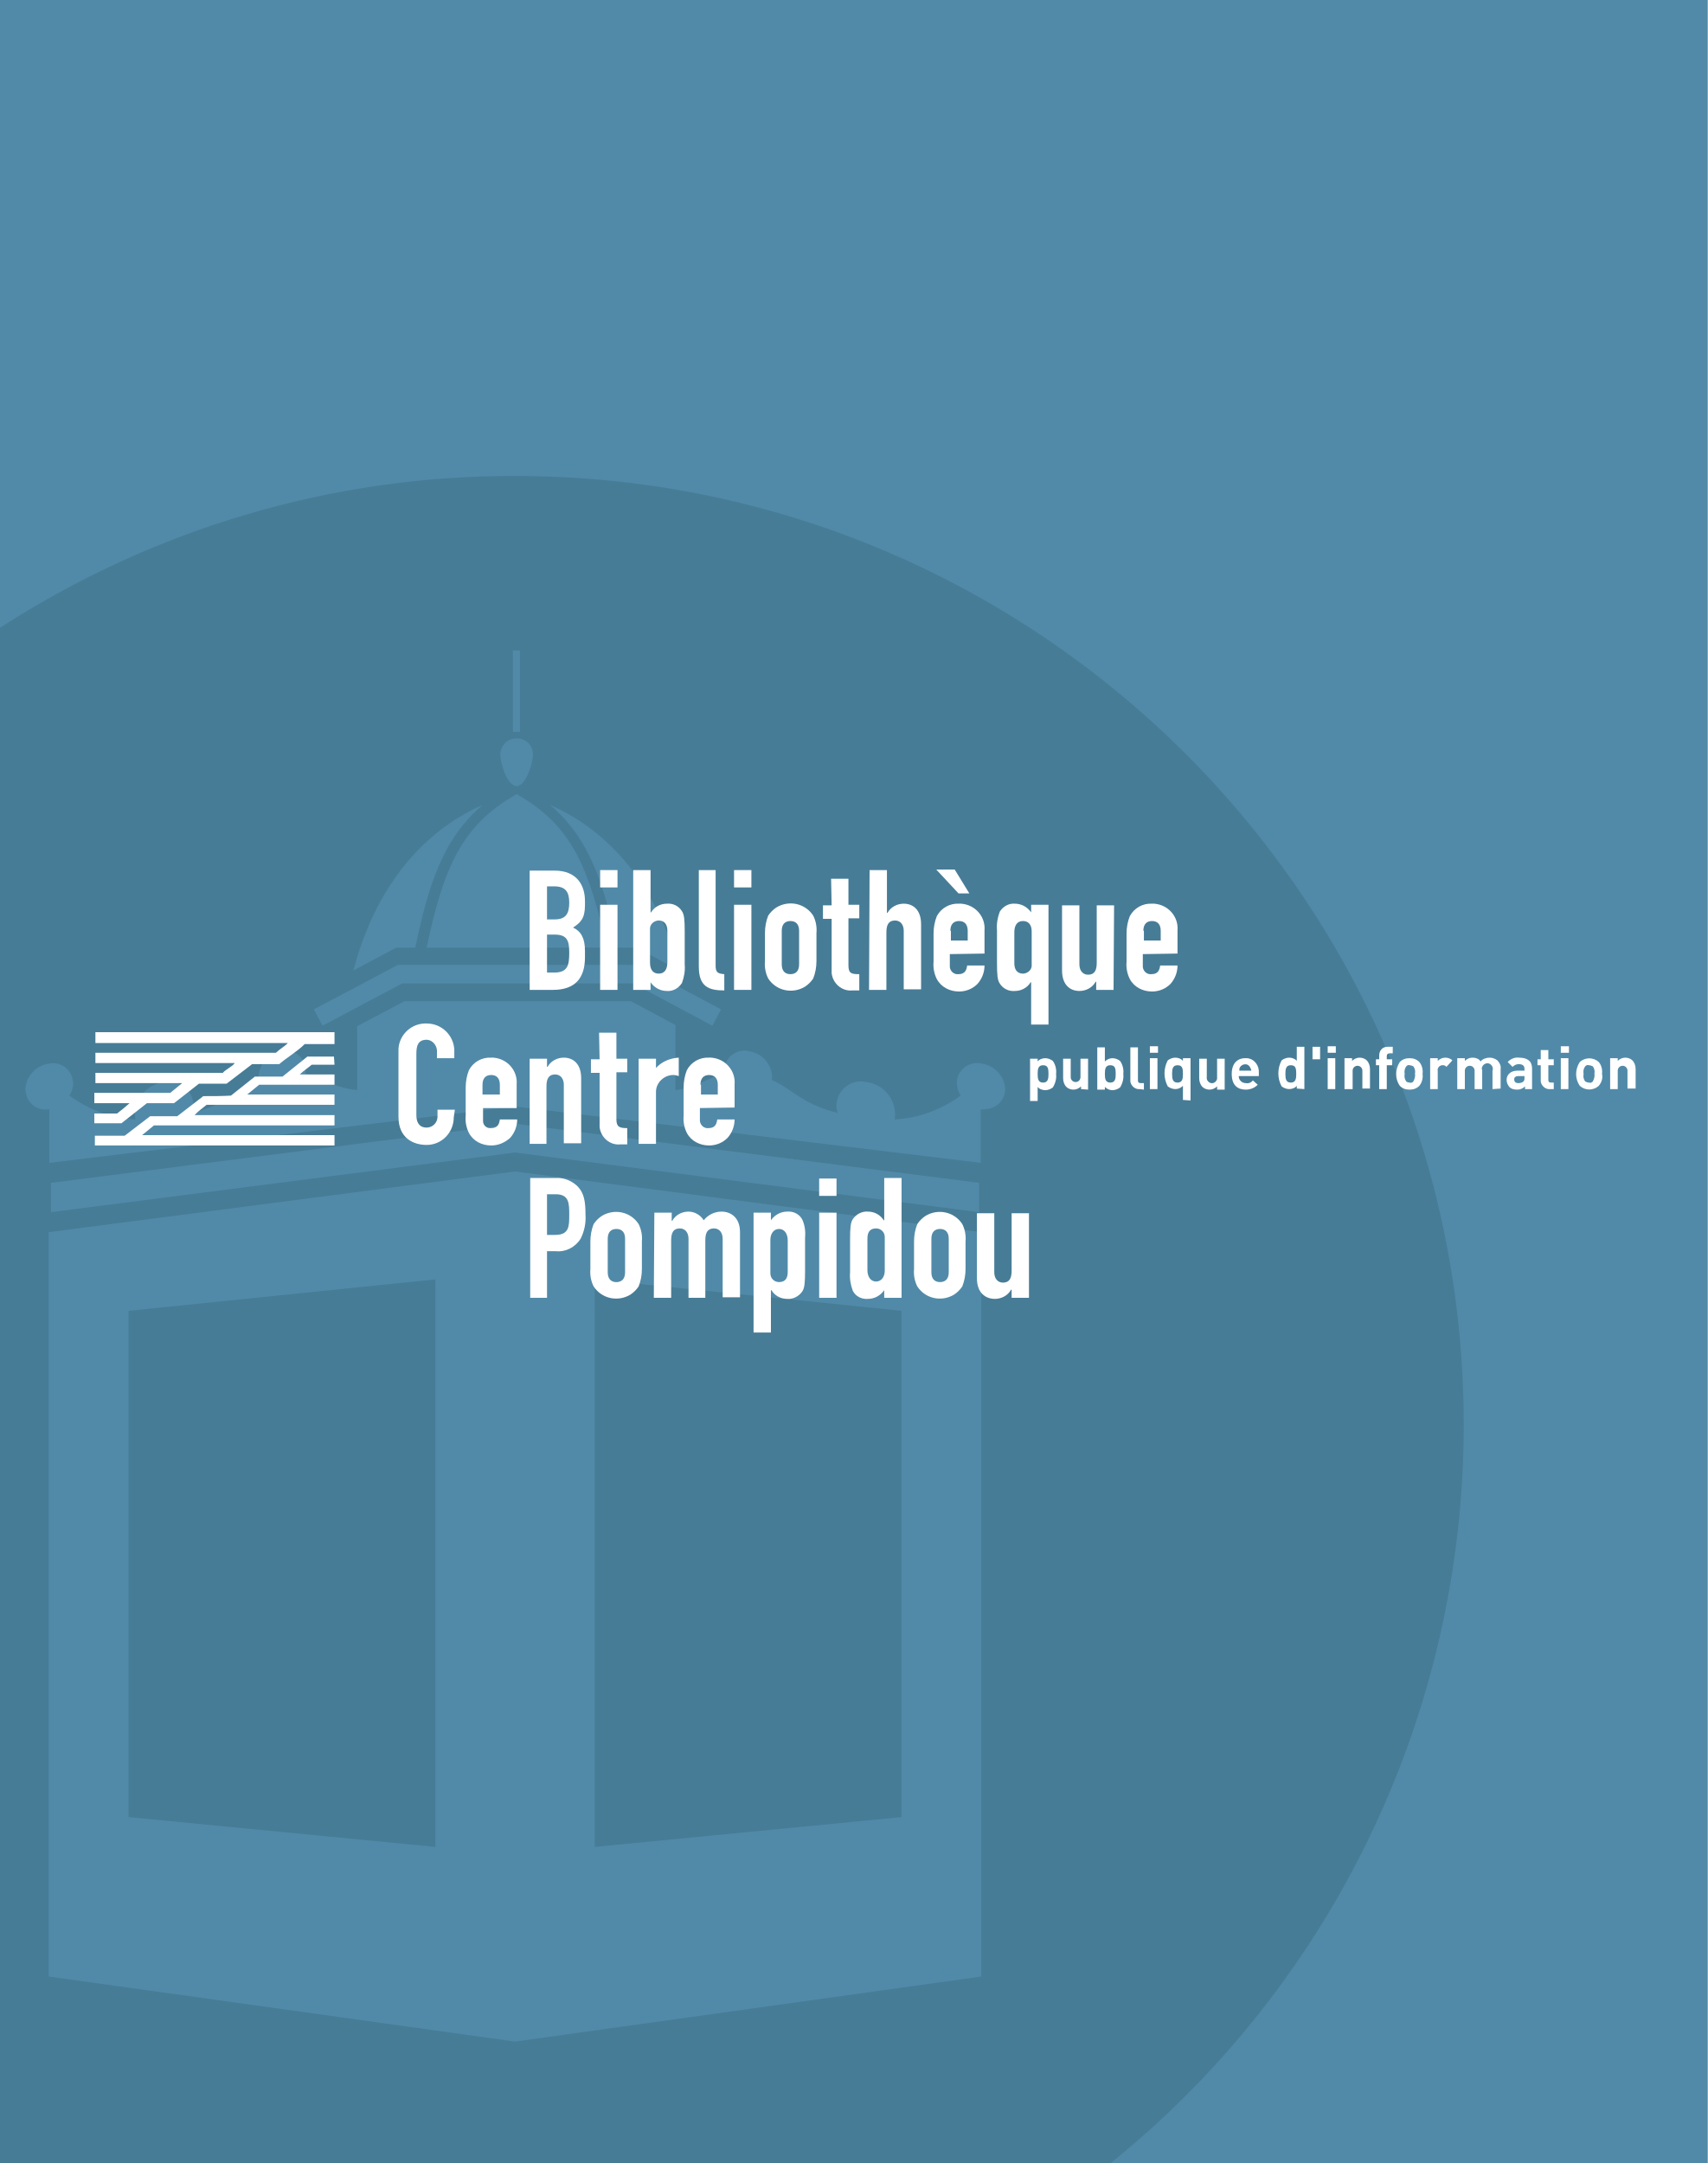
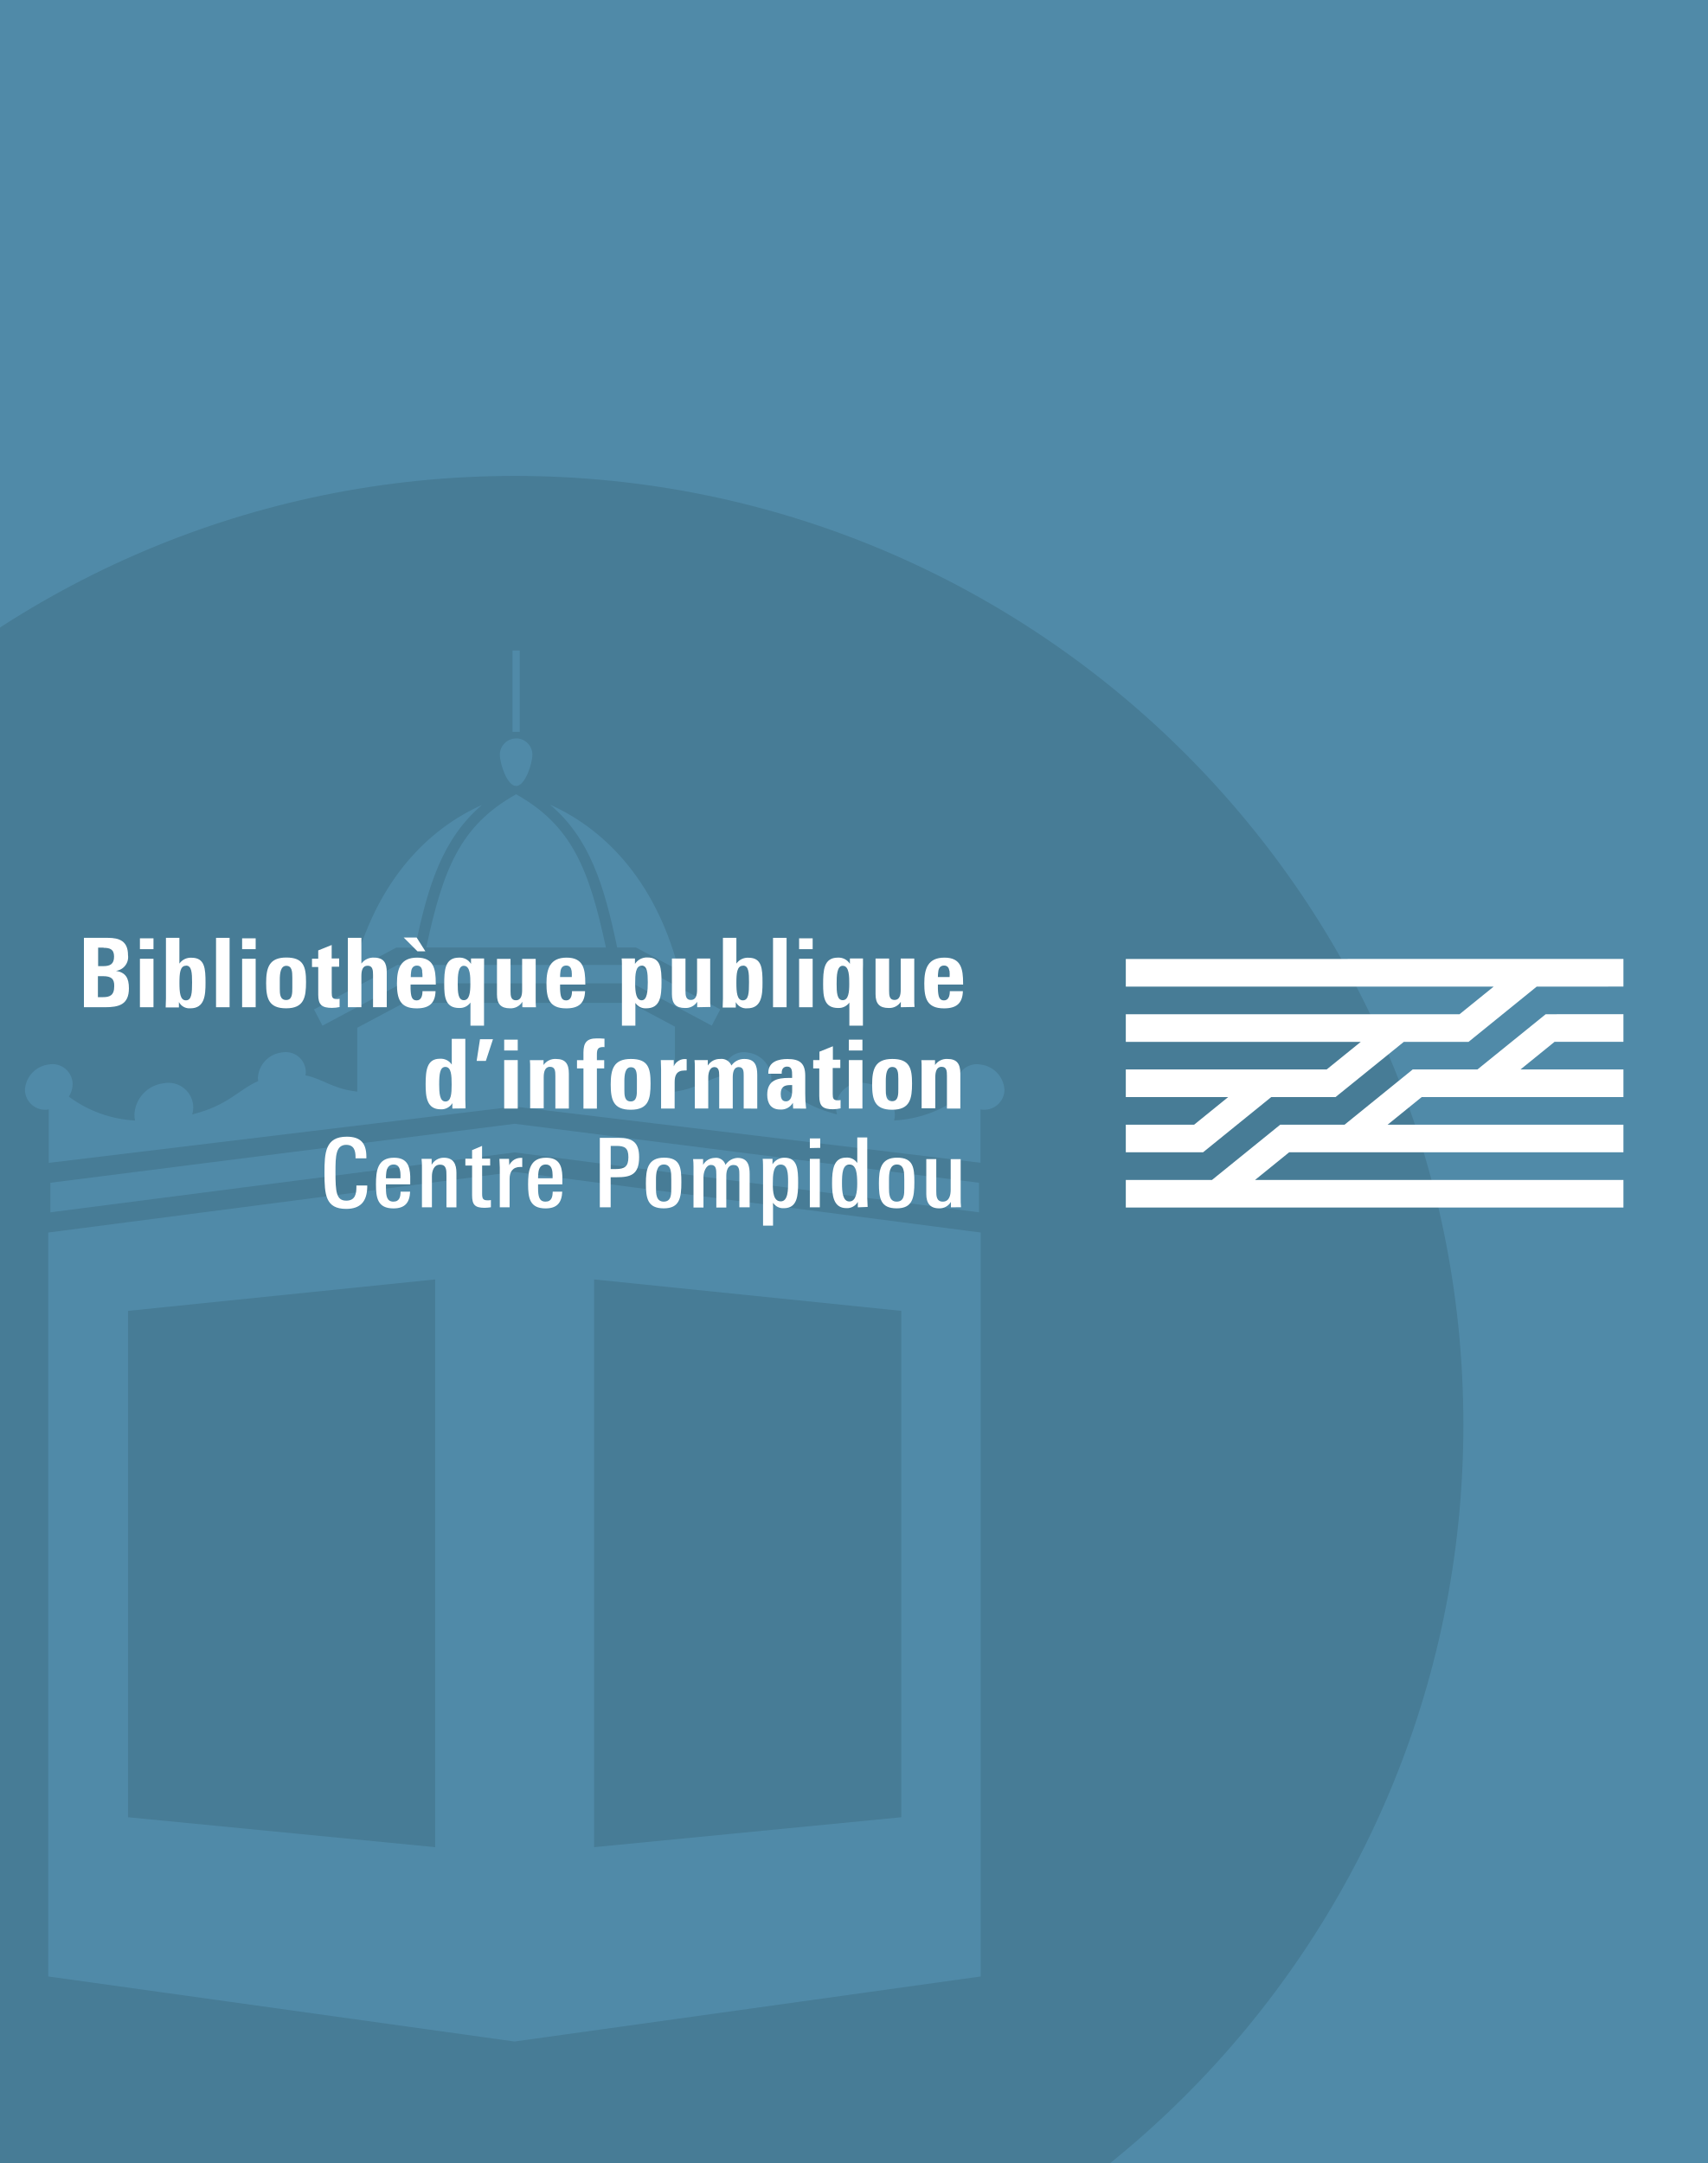
- <svg xmlns="http://www.w3.org/2000/svg" version="1.1" id="Calque_1" x="0px" y="0px" viewBox="0 0 315 399" style="enable-background:new 0 0 315 399;" xml:space="preserve">
-   <style type="text/css">
- 	.st0{fill:#518AA8;}
- 	.st1{fill:#477C96;}
- 	.st2{fill:#FFFFFF;}
- </style>
-   <rect y="0" class="st0" width="315" height="399" />
-   <polygon class="st1" points="23.7,335.2 80.3,340.7 80.3,236 23.7,241.8 " />
-   <polygon class="st1" points="166.3,241.8 109.7,236 109.7,340.7 166.3,335.2 " />
-   <path class="st1" d="M270,262.8c0-96.6-78.4-175-175-175c-33.7-0.1-66.7,9.7-95,28V399h204.9C246.1,365.8,270,315.7,270,262.8z   M125.3,179l-7.9-4.2h-3.5c-2.4-11.5-5.1-20.1-12.4-26.3C108.8,151.7,120.3,159.7,125.3,179z M111.9,174.8H78.7  c3.1-14.5,6.3-22.5,16.6-28.3C105.6,152.3,108.7,160.3,111.9,174.8L111.9,174.8z M94.6,120h1.3v15h-1.3V120z M95.3,136.2  c1.7,0,3,1.3,3,3c0,1.6-1.3,5.8-3,5.8s-3-4.1-3-5.8C92.3,137.6,93.6,136.2,95.3,136.2L95.3,136.2z M89,148.5  c-7.3,6.2-10,14.8-12.4,26.3h-3.5l-7.9,4.2C70.3,159.7,81.7,151.7,89,148.5z M73.4,178h44.2l15.4,8.2l-1.6,3l-14.6-7.8H74.2  l-14.7,7.8l-1.6-3L73.4,178z M181,364.6l-86,12l-86-12V227.3l86-11.2l86,11.2V364.6z M9.4,223.6v-5.4L95,207.3l85.6,10.9v5.4  l-85.6-11L9.4,223.6z M180.9,204.6v9.9L95,204.1L9.1,214.5v-9.9c-2,0.4-4-0.9-4.3-3c0-0.2-0.1-0.4-0.1-0.7c0.1-2.4,2-4.4,4.4-4.7  c2-0.4,4,1,4.3,3c0,0.2,0.1,0.4,0.1,0.6c0,0.8-0.3,1.6-0.7,2.3c3.5,2.6,7.8,4.2,12.2,4.4c-0.1-0.4-0.1-0.7-0.1-1.1  c0.1-3,2.4-5.4,5.4-5.8c2.5-0.5,4.9,1.1,5.3,3.6c0.1,0.3,0.1,0.6,0.1,0.8c0,0.4-0.1,0.9-0.2,1.3c6.7-1.7,8.4-4.5,12.2-6.1  c0-0.2,0-0.4,0-0.6c0.1-2.4,2-4.4,4.3-4.7c2-0.4,4,0.9,4.3,2.9c0,0.2,0.1,0.4,0.1,0.7c0,0.2,0,0.4-0.1,0.6c3.2,0.6,4.9,2.5,9.6,3  v-11.8l8.7-4.6h41.8l8.2,4.4v12c4.3-0.6,6-2.4,9.1-3c0-0.2-0.1-0.4-0.1-0.6c0-2.1,1.7-3.7,3.8-3.7c0.2,0,0.4,0,0.6,0.1  c2.4,0.3,4.3,2.2,4.4,4.7c0,0.2,0,0.4-0.1,0.6c3.8,1.6,5.4,4.4,12.2,6.1c-0.1-0.4-0.2-0.9-0.2-1.3c0-2.5,2.1-4.6,4.6-4.5  c0.3,0,0.5,0,0.8,0.1c3,0.3,5.3,2.8,5.4,5.8c0,0.4,0,0.7-0.1,1.1c4.4-0.2,8.7-1.8,12.2-4.4c-0.4-0.7-0.7-1.5-0.7-2.3  c0-2.1,1.7-3.7,3.8-3.7c0.2,0,0.4,0,0.7,0.1c2.4,0.3,4.3,2.3,4.4,4.7c0,2.1-1.7,3.7-3.8,3.7C181.3,204.7,181.1,204.7,180.9,204.6  L180.9,204.6z" />
-   <path class="st2" d="M61.7,192.6h-5.5c-1.4,1.4-3.2,2.4-4.7,3.7h-5l-4.7,3.6h-5.1l-4.6,3.6h-5l-4.7,3.7h-5v-1.8h4.2  c0.8-0.6,1.5-1.2,2.3-1.9h-6.5v-1.9h14l2.2-1.8H17.6v-1.9h23.5c0.6-0.7,1.7-1.1,2.2-1.8H17.6v-1.9h33.3c0.7-0.7,1.4-1,2.2-1.8H17.6  v-2h44.1V192.6z" />
-   <path class="st2" d="M61.7,196.4h-4.2c-0.7,0.6-1.5,1.1-2.2,1.8h6.4v1.9H47.8l-2.2,1.8h16.1v1.9H38.1c-0.8,0.7-1.5,1.1-2.2,1.9h25.8  v1.9H28.4l-2.2,1.8h35.5v1.9H17.5v-1.8H23l4.7-3.6h5c1.7-1.3,3.1-2.4,4.8-3.7c1.7,0,3.6,0,5.1-0.1l4.4-3.5h5.1l4.6-3.7h4.9  L61.7,196.4z" />
-   <path class="st2" d="M83.7,206.1c0,2.8-2.2,5.1-5,5.1c-2.4,0-5.2-1.2-5.2-5.2v-12.1c-0.1-2.7,2.1-5,4.8-5.1c0.1,0,0.2,0,0.4,0  c2.8,0,5,2.2,5.1,4.9c0,0.1,0,0.2,0,0.3v1.2h-3.2v-1.1c0.1-1.1-0.7-2.2-1.8-2.3c0,0-0.1,0-0.1,0c-1.6,0-1.9,1.1-1.9,2.6v11.3  c0,1.3,0.5,2.3,1.9,2.3c1.1,0,2-0.9,2-2c0-0.1,0-0.2,0-0.2v-1.1h3.2L83.7,206.1z" />
-   <path class="st2" d="M89,200.1c0-1.2,0.6-1.8,1.6-1.8s1.6,0.6,1.6,1.8v1.8H89V200.1z M95.3,204.3V200c0.2-2.5-1.7-4.7-4.3-4.9  c-0.1,0-0.3,0-0.4,0c-1.7-0.1-3.3,0.8-4.1,2.3c-0.4,1-0.6,2.1-0.6,3.2v5.2c-0.1,1.1,0.1,2.2,0.6,3.2c0.8,1.5,2.4,2.3,4.1,2.3  c1.3,0,2.5-0.5,3.5-1.4c0.8-0.9,1.3-2.1,1.3-3.4h-3.2c-0.1,0.7-0.3,1.6-1.6,1.6c-0.8,0.1-1.5-0.5-1.5-1.3c0-0.1,0-0.2,0-0.3v-2.1  H95.3z" />
-   <path class="st2" d="M97.7,195.3h3.2v1.5h0.1c0.6-1.1,1.8-1.7,3-1.7c1.6,0,3.2,1,3.2,3.8v12H104v-10.8c0-1.1-0.6-1.9-1.6-1.9  c-1.2,0-1.6,0.8-1.6,2.2V211h-3.1V195.3z" />
-   <path class="st2" d="M110.5,190.5h3.2v4.8h2v2.5h-2v8.7c0,1.4,0.6,1.6,2,1.6v3h-1.3c-1.9,0.2-3.6-1.3-3.8-3.2c0-0.2,0-0.3,0-0.5  v-9.5H109v-2.5h1.6L110.5,190.5z" />
-   <path class="st2" d="M117.8,195.3h3.2v1.7c1.1-1.2,2.6-1.8,4.2-1.9v3.4c-0.3-0.1-0.7-0.2-1-0.2c-1.7,0-3.2,1.4-3.2,3.1  c0,0.1,0,0.2,0,0.3v9.3h-3.2L117.8,195.3z" />
-   <path class="st2" d="M129.2,200.1c0-1.2,0.6-1.8,1.6-1.8s1.6,0.6,1.6,1.8v1.8h-3.1V200.1z M135.5,204.3V200c0.2-2.5-1.7-4.7-4.3-4.9  c-0.1,0-0.3,0-0.4,0c-1.7-0.1-3.3,0.8-4.1,2.3c-0.4,1-0.6,2.1-0.6,3.2v5.2c-0.1,1.1,0.1,2.2,0.6,3.2c0.8,1.5,2.4,2.3,4.1,2.3  c1.3,0,2.5-0.5,3.4-1.4c0.8-0.9,1.3-2.1,1.3-3.4h-3.2c-0.1,0.7-0.3,1.6-1.6,1.6c-0.8,0.1-1.5-0.5-1.6-1.3c0-0.1,0-0.2,0-0.3v-2.1  L135.5,204.3z" />
-   <path class="st2" d="M100.9,220.3h1.6c2.5,0,2.5,1.7,2.5,3.8s0,3.7-2.6,3.7h-1.5L100.9,220.3z M97.7,239.4h3.2v-8.6h1.6  c1.8,0.2,3.6-0.7,4.6-2.3c0.7-1.4,1-2.9,0.9-4.4c0-2.6-0.3-4-1.4-5.2c-1.1-1.1-2.6-1.7-4.1-1.6h-4.7V239.4z" />
-   <path class="st2" d="M112.1,228.5c0-1.2,0.6-1.8,1.6-1.8s1.6,0.6,1.6,1.8v6.2c0,1.2-0.6,1.8-1.6,1.8s-1.6-0.6-1.6-1.8V228.5z   M108.9,234.1c-0.1,1.1,0.1,2.2,0.6,3.2c1.5,2.3,4.5,2.9,6.8,1.5c0.6-0.4,1.1-0.9,1.5-1.5c0.4-1,0.6-2.1,0.6-3.2V229  c0.1-1.1-0.1-2.2-0.6-3.2c-1.5-2.3-4.5-2.9-6.8-1.5c-0.6,0.4-1.1,0.9-1.5,1.5c-0.4,1-0.6,2.1-0.6,3.2V234.1z" />
-   <path class="st2" d="M120.7,223.7h3.2v1.5h0.1c0.6-1.1,1.8-1.7,3-1.7c1.1,0,2.2,0.6,2.8,1.6c0.8-1,2-1.6,3.3-1.6  c1.6,0,3.4,1,3.4,3.8v12h-3.2v-10.8c0-1.1-0.6-1.9-1.6-1.9c-1.2,0-1.6,0.8-1.6,2.2v10.6H127v-10.9c0-1.1-0.6-1.9-1.6-1.9  c-1.2,0-1.6,0.8-1.6,2.2v10.6h-3.2L120.7,223.7z" />
-   <path class="st2" d="M145.3,234.6c0,1-0.3,1.9-1.6,1.9c-0.9,0-1.6-0.7-1.6-1.6c0,0,0-0.1,0-0.1v-6.1c0-1.1,0.6-2,1.6-2  s1.6,0.9,1.6,2.1V234.6z M139,245.8h3.2V238h0.1c0.6,1,1.7,1.6,2.9,1.6c1.1,0.1,2.2-0.5,2.8-1.4c0.4-0.6,0.5-1.6,0.5-3.8v-6  c0.1-1.1,0-2.3-0.5-3.4c-0.5-1-1.6-1.6-2.8-1.5c-1.2,0-2.3,0.6-3,1.6v-1.4H139L139,245.8z" />
-   <path class="st2" d="M151.1,223.7h3.2v15.7h-3.2V223.7z M151.1,217.4h3.2v3.2h-3.2V217.4z" />
-   <path class="st2" d="M160,228.5c0-1,0.3-1.9,1.6-1.9c0.9,0,1.6,0.7,1.6,1.6c0,0,0,0.1,0,0.1v6.1c0,1.1-0.6,2-1.6,2s-1.6-0.9-1.6-2.1  V228.5z M163.1,239.4h3.2v-22.1h-3.2v7.8h-0.1c-0.6-1-1.7-1.6-2.9-1.6c-1.1-0.1-2.2,0.5-2.8,1.4c-0.4,0.6-0.5,1.6-0.5,3.8v6  c-0.1,1.2,0.1,2.3,0.5,3.4c0.5,1,1.6,1.6,2.8,1.5c1.2,0,2.3-0.6,3-1.6L163.1,239.4z" />
-   <path class="st2" d="M171.8,228.5c0-1.2,0.6-1.8,1.6-1.8s1.6,0.6,1.6,1.8v6.2c0,1.2-0.6,1.8-1.6,1.8s-1.6-0.6-1.6-1.8V228.5z   M168.6,234.1c-0.1,1.1,0.1,2.2,0.6,3.2c1.5,2.3,4.5,2.9,6.8,1.5c0.6-0.4,1.1-0.9,1.5-1.5c0.4-1,0.6-2.1,0.6-3.2V229  c0.1-1.1-0.1-2.2-0.6-3.2c-1.5-2.3-4.5-2.9-6.8-1.5c-0.6,0.4-1.1,0.9-1.5,1.5c-0.4,1-0.6,2.1-0.6,3.2V234.1z" />
-   <path class="st2" d="M189.8,239.4h-3.2v-1.5h-0.1c-0.6,1.1-1.8,1.7-3,1.7c-1.6,0-3.3-1-3.3-3.8v-12h3.2v10.9c0,1.1,0.6,1.9,1.6,1.9  c1.2,0,1.6-0.8,1.6-2.2v-10.6h3.2L189.8,239.4z" />
-   <path class="st2" d="M100.9,172.4h1.4c2.3,0,2.7,1.1,2.7,3.3s-0.2,3.7-2.7,3.7h-1.4V172.4z M97.7,182.6h4.3c4.1,0,5.9-2.2,5.9-6  v-1.2c0-2.3-0.7-3.6-2.2-4.3c1.4-0.9,2.2-1.7,2.2-4.1v-0.8c0-2.9-1.5-5.6-5.6-5.6h-4.6V182.6z M100.9,163.5h1.3c2.1,0,2.8,1,2.8,3  s-0.6,3.1-2.7,3.1h-1.4L100.9,163.5z" />
-   <path class="st2" d="M110.7,166.9h3.2v15.7h-3.2V166.9z M110.7,160.5h3.2v3.2h-3.2V160.5z" />
-   <path class="st2" d="M123.1,177.5c0,1.3-0.5,2.1-1.6,2.1s-1.6-0.8-1.6-2v-6.1c-0.1-0.9,0.6-1.6,1.5-1.7c0,0,0.1,0,0.1,0  c1.2,0,1.6,0.9,1.6,1.9V177.5z M116.8,182.6h3.2v-1.4c0.7,1,1.8,1.6,3,1.6c1.1,0.1,2.2-0.5,2.8-1.5c0.4-1.1,0.6-2.2,0.5-3.4v-6  c0-2.3-0.1-3.2-0.5-3.8c-0.6-1-1.7-1.5-2.8-1.4c-1.2,0-2.3,0.6-2.9,1.6H120v-7.8h-3.2L116.8,182.6z" />
-   <path class="st2" d="M128.9,160.5h3.1v17.6c0,1.2,0.3,1.5,1.6,1.6v3c-2.9,0-4.7-0.7-4.7-4.4L128.9,160.5z" />
-   <path class="st2" d="M135.4,166.9h3.2v15.7h-3.2V166.9z M135.4,160.5h3.2v3.2h-3.2V160.5z" />
-   <path class="st2" d="M144.2,171.7c0-1.2,0.6-1.8,1.6-1.8s1.6,0.6,1.6,1.8v6.2c0,1.2-0.6,1.8-1.6,1.8s-1.6-0.6-1.6-1.8V171.7z   M141.1,177.3c-0.1,1.1,0.1,2.2,0.6,3.2c1.5,2.3,4.5,2.9,6.8,1.5c0.6-0.4,1.1-0.9,1.5-1.5c0.4-1,0.6-2.1,0.6-3.2v-5.2  c0.1-1.1-0.1-2.2-0.6-3.2c-1.5-2.3-4.5-2.9-6.8-1.5c-0.6,0.4-1.1,0.9-1.5,1.5c-0.4,1-0.6,2.1-0.6,3.2V177.3z" />
-   <path class="st2" d="M153.3,162.1h3.2v4.8h2v2.5h-2v8.7c0,1.5,0.6,1.6,2,1.6v3h-1.3c-1.9,0.2-3.6-1.3-3.8-3.2c0-0.2,0-0.3,0-0.5  v-9.5h-1.6v-2.5h1.6L153.3,162.1z" />
-   <path class="st2" d="M160.4,160.5h3.2v7.9h0.1c0.6-1.1,1.8-1.7,3-1.7c1.6,0,3.2,1,3.2,3.8v12h-3.2v-10.8c0-1.1-0.6-1.9-1.6-1.9  c-1.2,0-1.6,0.8-1.6,2.2v10.6h-3.2L160.4,160.5z" />
-   <path class="st2" d="M175.3,171.7c0-1.2,0.6-1.8,1.6-1.8s1.6,0.6,1.6,1.8v1.8h-3.1V171.7z M176.1,160.4h-3.4l4.1,4.4h2L176.1,160.4z   M181.6,175.9v-4.3c0.2-2.5-1.7-4.7-4.3-4.9c-0.1,0-0.3,0-0.4,0c-1.7-0.1-3.3,0.8-4.1,2.3c-0.4,1-0.6,2.1-0.6,3.2v5.2  c-0.1,1.1,0.1,2.2,0.6,3.2c0.8,1.5,2.4,2.3,4.1,2.3c1.3,0,2.5-0.5,3.4-1.4c0.8-0.9,1.3-2.1,1.3-3.4h-3.2c-0.1,0.7-0.3,1.6-1.6,1.6  c-0.8,0.1-1.5-0.5-1.6-1.3c0-0.1,0-0.2,0-0.3v-2.1L181.6,175.9z" />
-   <path class="st2" d="M187.1,172c0-1.3,0.5-2.1,1.6-2.1s1.6,0.8,1.6,1.9v6.1c0.1,0.9-0.6,1.6-1.5,1.7c0,0-0.1,0-0.1,0  c-1.2,0-1.6-0.9-1.6-1.9V172z M190.2,189h3.2v-22.1h-3.2v1.4c-0.7-1-1.8-1.6-3-1.6c-1.1-0.1-2.2,0.5-2.8,1.5  c-0.4,1.1-0.6,2.2-0.5,3.4v6c0,2.3,0.1,3.2,0.5,3.8c0.6,1,1.7,1.5,2.8,1.4c1.2,0,2.3-0.6,2.9-1.6h0.1L190.2,189z" />
-   <path class="st2" d="M205.4,182.6h-3.2v-1.5h-0.1c-0.6,1.1-1.8,1.7-3,1.7c-1.6,0-3.2-1-3.2-3.8v-12h3.2v10.9c0,1.1,0.6,1.9,1.6,1.9  c1.2,0,1.6-0.8,1.6-2.2v-10.6h3.2L205.4,182.6z" />
-   <path class="st2" d="M210.9,171.7c0-1.2,0.6-1.8,1.6-1.8s1.6,0.6,1.6,1.8v1.8h-3.1V171.7z M217.2,175.9v-4.3  c0.2-2.5-1.7-4.7-4.3-4.9c-0.1,0-0.3,0-0.4,0c-1.7-0.1-3.3,0.8-4.1,2.3c-0.4,1-0.6,2.1-0.6,3.2v5.2c-0.1,1.1,0.1,2.2,0.6,3.2  c0.8,1.5,2.4,2.3,4.1,2.3c1.3,0,2.5-0.5,3.4-1.4c0.8-0.9,1.3-2.1,1.3-3.4H214c-0.1,0.7-0.3,1.6-1.6,1.6c-0.8,0.1-1.5-0.5-1.6-1.3  c0-0.1,0-0.2,0-0.3v-2.1L217.2,175.9z" />
-   <path class="st2" d="M193.4,198.1c0,0.9-0.1,1.6-1,1.6s-1-0.7-1-1.6s0.1-1.6,1-1.6S193.4,197.1,193.4,198.1z M194.8,198.1  c0.1-0.8-0.1-1.7-0.6-2.4c-0.4-0.3-0.9-0.5-1.4-0.5c-0.5,0-1.1,0.2-1.4,0.6v-0.5H190v7.8h1.4v-2.6c0.3,0.4,0.9,0.6,1.4,0.6  c0.5,0,1-0.2,1.4-0.5C194.7,199.8,194.9,198.9,194.8,198.1z" />
-   <path class="st2" d="M199.4,200.9v-0.5c-0.4,0.4-0.9,0.6-1.4,0.6c-0.5,0-1-0.2-1.3-0.5c-0.4-0.4-0.6-1-0.6-1.6v-3.6h1.4v3.4  c0,0.5,0.4,0.9,0.9,0.9s0.9-0.4,0.9-0.9v-3.4h1.4v5.7L199.4,200.9z" />
-   <path class="st2" d="M205.8,198.1c0,0.9-0.1,1.6-1,1.6s-1-0.7-1-1.6s0.1-1.6,1-1.6S205.8,197.1,205.8,198.1z M207.2,198.1  c0.1-0.8-0.1-1.7-0.6-2.4c-0.4-0.3-0.9-0.5-1.4-0.5c-0.5,0-1,0.2-1.4,0.6v-2.6h-1.4v7.8h1.4v-0.5c0.4,0.4,0.9,0.6,1.4,0.6  c0.5,0,1-0.2,1.4-0.5C207.1,199.8,207.3,198.9,207.2,198.1z" />
-   <path class="st2" d="M210.2,200.9c-0.8,0.1-1.6-0.6-1.7-1.4c0-0.1,0-0.1,0-0.2v-6.1h1.4v6.1c0,0.3,0.1,0.5,0.5,0.5h0.6v1.2  L210.2,200.9z" />
-   <path class="st2" d="M212.1,194.2v-1.2h1.5v1.2H212.1z M212.1,200.9v-5.7h1.4v5.7H212.1z" />
-   <path class="st2" d="M218.2,198.1c0,0.9-0.1,1.6-1,1.6s-1-0.7-1-1.6s0.1-1.6,1-1.6S218.2,197.1,218.2,198.1z M219.6,203v-7.8h-1.4  v0.5c-0.3-0.4-0.9-0.6-1.4-0.6c-0.5,0-1,0.2-1.4,0.5c-0.8,1.5-0.8,3.3,0,4.8c0.4,0.3,0.9,0.5,1.4,0.5c0.5,0,1-0.2,1.4-0.6v2.6  L219.6,203z" />
-   <path class="st2" d="M224.5,200.9v-0.5c-0.4,0.4-0.9,0.6-1.4,0.6c-0.5,0-1-0.2-1.3-0.5c-0.4-0.4-0.6-1-0.6-1.6v-3.6h1.4v3.4  c-0.1,0.5,0.3,1,0.8,1.1c0.5,0.1,1-0.3,1.1-0.8c0-0.1,0-0.2,0-0.3v-3.4h1.4v5.7H224.5z" />
-   <path class="st2" d="M230.8,197.5h-2.2c0-0.2,0-0.4,0.1-0.6c0.3-0.5,0.9-0.7,1.4-0.5c0.2,0.1,0.4,0.3,0.5,0.5  C230.7,197.1,230.8,197.3,230.8,197.5z M232.2,198.5v-0.6c0.1-1.3-0.8-2.6-2.2-2.7c-0.1,0-0.2,0-0.3,0c-1.5,0-2.5,1-2.5,2.9  c0,2.3,1.3,2.9,2.6,2.9c0.8,0,1.6-0.3,2.2-0.9l-0.9-0.8c-0.3,0.4-0.8,0.6-1.3,0.5c-0.7,0-1.2-0.5-1.3-1.1c0-0.1,0-0.1,0-0.2  L232.2,198.5z" />
-   <path class="st2" d="M239.1,198.1c0,0.9-0.1,1.6-1,1.6s-1-0.7-1-1.6s0.1-1.6,1-1.6S239.1,197.1,239.1,198.1z M240.6,200.9v-7.8h-1.4  v2.6c-0.3-0.4-0.9-0.6-1.4-0.6c-0.5,0-1,0.2-1.4,0.5c-0.8,1.5-0.8,3.3,0,4.8c0.4,0.3,0.9,0.5,1.4,0.5c0.5,0,1.1-0.2,1.4-0.6v0.5  L240.6,200.9z" />
-   <path class="st2" d="M242.1,195.4v-2.3h1.4v2.3H242.1z" />
-   <path class="st2" d="M244.9,194.2v-1.2h1.5v1.2H244.9z M244.9,200.9v-5.7h1.4v5.7H244.9z" />
-   <path class="st2" d="M251.3,200.9v-3.4c0-0.5-0.4-0.9-0.9-0.9s-0.9,0.4-0.9,0.9l0,0v3.4H248v-5.7h1.4v0.5c0.4-0.4,0.9-0.6,1.4-0.6  c0.5,0,1,0.2,1.3,0.5c0.4,0.4,0.6,1,0.6,1.6v3.6H251.3z" />
-   <path class="st2" d="M255.8,196.5v4.4h-1.4v-4.4h-0.6v-1.1h0.6v-0.7c0-0.9,0.6-1.6,1.5-1.6c0.1,0,0.1,0,0.2,0h0.8v1.2h-0.6  c-0.3,0-0.5,0.2-0.5,0.5v0.6h1v1.1H255.8z" />
-   <path class="st2" d="M261,198.1c0.1,0.5-0.1,1-0.3,1.4c-0.2,0.2-0.4,0.3-0.7,0.2c-0.2,0-0.5-0.1-0.6-0.2c-0.3-0.4-0.4-0.9-0.3-1.4  c-0.1-0.5,0-1,0.3-1.4c0.2-0.2,0.4-0.3,0.6-0.2c0.2,0,0.5,0.1,0.7,0.2C261,197.1,261.1,197.6,261,198.1z M262.4,198.1  c0.1-0.8-0.1-1.6-0.6-2.2c-0.5-0.5-1.1-0.7-1.8-0.7c-0.7,0-1.3,0.2-1.8,0.7c-0.9,1.4-0.9,3.1,0,4.4c0.5,0.5,1.1,0.7,1.8,0.7  c0.7,0,1.3-0.2,1.8-0.7C262.3,199.7,262.5,198.9,262.4,198.1L262.4,198.1z" />
-   <path class="st2" d="M266.8,196.8c-0.3-0.4-0.9-0.4-1.3-0.1c-0.2,0.2-0.4,0.5-0.3,0.8v3.4h-1.4v-5.7h1.4v0.5  c0.4-0.4,0.9-0.6,1.4-0.6c0.5,0,1,0.2,1.3,0.5L266.8,196.8z" />
-   <path class="st2" d="M275.3,200.9v-3.4c0.2-0.5-0.1-1.1-0.6-1.3c-0.5-0.2-1.1,0.1-1.3,0.6c-0.1,0.2-0.1,0.4,0,0.6v3.5H272v-3.4  c0-0.5-0.4-0.9-0.9-0.9s-0.9,0.4-0.9,0.9l0,0v3.4h-1.4v-5.7h1.4v0.5c0.4-0.4,0.9-0.6,1.4-0.6c0.6,0,1.2,0.2,1.5,0.7  c0.4-0.5,1.1-0.7,1.7-0.7c0.5,0,1,0.2,1.4,0.5c0.4,0.4,0.7,1,0.6,1.6v3.6L275.3,200.9z" />
-   <path class="st2" d="M281.2,198.8c0,0.3,0,0.5-0.2,0.7c-0.2,0.2-0.6,0.3-0.9,0.3c-0.6,0-0.8-0.3-0.8-0.7s0.3-0.6,0.8-0.6h1.1V198.8z   M282.6,200.9v-3.8c0-1.3-0.8-2-2.4-2c-0.8-0.1-1.5,0.2-2.1,0.8l0.9,0.9c0.3-0.3,0.7-0.5,1.1-0.5c0.8,0,1.1,0.3,1.1,0.9v0.3h-1.3  c-1.3,0-2,0.8-2,1.7c0,0.5,0.2,0.9,0.5,1.3c0.4,0.4,0.9,0.5,1.5,0.5c0.5,0,1-0.2,1.4-0.6v0.5L282.6,200.9z" />
-   <path class="st2" d="M285.9,200.9c-0.8,0.1-1.6-0.6-1.7-1.4c0-0.1,0-0.1,0-0.2v-2.8h-0.6v-1.1h0.6v-1.7h1.4v1.7h1v1.1h-1v2.7  c0,0.3,0.1,0.5,0.5,0.5h0.5v1.2L285.9,200.9z" />
-   <path class="st2" d="M287.9,194.2v-1.2h1.5v1.2H287.9z M287.9,200.9v-5.7h1.4v5.7H287.9z" />
-   <path class="st2" d="M294.1,198.1c0.1,0.5-0.1,1-0.3,1.4c-0.2,0.2-0.4,0.3-0.7,0.2c-0.2,0-0.5-0.1-0.7-0.2c-0.3-0.4-0.4-0.9-0.3-1.4  c-0.1-0.5,0-1,0.3-1.4c0.2-0.2,0.4-0.3,0.7-0.2c0.2,0,0.5,0.1,0.7,0.2C294.1,197.1,294.2,197.6,294.1,198.1z M295.5,198.1  c0.1-0.8-0.1-1.6-0.6-2.2c-1-0.9-2.5-0.9-3.5,0c-0.9,1.4-0.9,3.1,0,4.4c1,0.9,2.5,0.9,3.5,0C295.4,199.7,295.7,198.9,295.5,198.1z" />
-   <path class="st2" d="M300.2,200.9v-3.4c0-0.5-0.4-0.9-0.9-0.9s-0.9,0.4-0.9,0.9l0,0v3.4h-1.4v-5.7h1.4v0.5c0.4-0.4,0.9-0.6,1.4-0.6  c0.5,0,1,0.2,1.3,0.5c0.4,0.4,0.6,1,0.6,1.6v3.6H300.2z" />
+ <svg xmlns="http://www.w3.org/2000/svg" width="315" height="399" viewBox="0 0 315 399">
+   <rect x="-88.02" y="-21.69" width="445.48" height="458.28" fill="#508aa8" />
+   <polygon points="23.62 335.22 80.27 340.74 80.27 236.01 23.62 241.81 23.62 335.22" fill="#477c96" />
+   <polygon points="166.25 241.81 109.58 236.01 109.58 340.74 166.25 335.22 166.25 241.81" fill="#477c96" />
+   <path d="M94.93,87.79c-96.66,0-175,78.38-175,175a175,175,0,0,0,350,0C269.93,166.17,191.57,87.79,94.93,87.79ZM125.23,179l-7.93-4.22h-3.46c-2.4-11.5-5.05-20.1-12.36-26.34C108.75,151.69,120.23,159.72,125.23,179Zm-13.45-4.22H78.63c3.09-14.49,6.28-22.52,16.57-28.26C105.5,152.3,108.67,160.33,111.77,174.82ZM94.54,120h1.33v15H94.54Zm.66,16.21a3,3,0,0,1,3,3c0,1.65-1.34,5.78-3,5.78s-3-4.13-3-5.78A3,3,0,0,1,95.2,136.22Zm-6.27,12.25c-7.3,6.24-10,14.84-12.36,26.34H73.1L65.19,179C70.19,159.72,81.66,151.69,88.93,148.47ZM73.3,178h44.19l15.37,8.2-1.57,3-14.63-7.81H74.13l-14.65,7.81-1.56-3ZM180.9,364.59l-86,12-86-12V227.36l86-11.19,86,11.19ZM9.29,223.63v-5.45l85.64-10.88,85.65,10.88v5.45L94.93,212.58Zm171.57-19v9.86L94.93,204.12,9,214.51v-9.86A3.72,3.72,0,0,1,4.6,201,5,5,0,0,1,9,196.36,3.72,3.72,0,0,1,13.4,200a4.32,4.32,0,0,1-.7,2.29,22.44,22.44,0,0,0,12.22,4.41,4.67,4.67,0,0,1-.13-1.1,6.12,6.12,0,0,1,5.43-5.78,4.57,4.57,0,0,1,5.43,4.46,4.92,4.92,0,0,1-.19,1.3c6.72-1.7,8.41-4.51,12.16-6.15,0-.2-.05-.39-.05-.61A5,5,0,0,1,52,194.14a3.71,3.71,0,0,1,4.41,3.61,3.32,3.32,0,0,1-.07.62c3.23.63,4.92,2.47,9.56,3V189.58L74.5,185h41.78l8.21,4.38v12c4.29-.64,6-2.38,9.07-3a3.34,3.34,0,0,1-.08-.62,3.72,3.72,0,0,1,4.41-3.61,5,5,0,0,1,4.4,4.66,3.75,3.75,0,0,1-.06.61c3.75,1.64,5.43,4.45,12.16,6.15a4.64,4.64,0,0,1-.2-1.3,4.59,4.59,0,0,1,5.45-4.46,6.13,6.13,0,0,1,5.43,5.78,4.3,4.3,0,0,1-.14,1.1,22.45,22.45,0,0,0,12.23-4.41,4.26,4.26,0,0,1-.7-2.29,3.72,3.72,0,0,1,4.41-3.62,5,5,0,0,1,4.41,4.67A3.73,3.73,0,0,1,180.86,204.65Z" fill="#477c96" />
+   <path d="M314.93,399H-.07V0h315Z" fill="none" />
+   <polygon points="299.45 176.89 207.66 176.9 207.66 182 275.51 182 269.22 187.09 207.66 187.09 207.66 192.19 251 192.19 244.71 197.28 207.66 197.28 207.66 202.37 226.55 202.37 220.26 207.47 207.66 207.47 207.66 212.56 221.91 212.56 234.49 202.37 246.35 202.37 258.94 192.19 270.88 192.19 283.45 182 299.45 181.99 299.45 176.89" fill="#fff" />
+   <polygon points="299.45 217.66 231.5 217.66 237.79 212.56 299.45 212.56 299.45 207.47 255.95 207.47 262.24 202.37 299.45 202.37 299.45 197.28 280.46 197.28 286.75 192.18 299.45 192.18 299.45 187.08 285.11 187.09 272.52 197.28 260.58 197.28 248.01 207.47 236.14 207.47 223.56 217.66 207.66 217.66 207.66 222.75 299.45 222.75 299.45 217.66" fill="#fff" />
+   <path d="M19.33,185.8H15.48V173H19.9c2.13,0,3.71.6,3.71,3.18a2.56,2.56,0,0,1-2.22,2.91c1.79.3,2.39,1.33,2.39,3.21C23.78,185.34,21.92,185.8,19.33,185.8Zm-.23-11h-1v3.42l.94,0c1.29,0,2-.39,2-1.77S20.22,174.84,19.1,174.84ZM19,180.07h-.94v3.87H19c1.17,0,2.07-.27,2.07-2C21.12,180.55,20.5,180.07,19,180.07Z" fill="#fff" />
+   <path d="M25.81,175.09v-2h2.5v2Zm0,10.71v-8.94h2.5v8.94Z" fill="#fff" />
+   <path d="M35.12,186A2.18,2.18,0,0,1,33,184.84v1H30.56c0-.09.05-1.56.05-1.65V173h2.48v4.75a2.55,2.55,0,0,1,2.25-1.08c2.45,0,2.57,2,2.57,4.61C37.92,183.67,37.71,186,35.12,186Zm-.8-7.86c-1.12,0-1.22,1.42-1.22,3.16s.11,3.23,1.19,3.23,1.14-1.38,1.14-3.33C35.42,179.49,35.38,178.12,34.32,178.12Z" fill="#fff" />
+   <path d="M39.85,185.8V173h2.5V185.8Z" fill="#fff" />
+   <path d="M44.66,175.09v-2h2.5v2Zm0,10.71v-8.94h2.5v8.94Z" fill="#fff" />
+   <path d="M52.78,186c-3.21,0-3.69-1.83-3.69-4.65s.53-4.72,3.72-4.72,3.64,1.7,3.64,4.51S56.1,186,52.78,186Zm1.14-5.66c0-1.15-.07-2.18-1.12-2.18s-1.19,1.4-1.19,2.57v1.63c0,.89,0,2.11,1.17,2.11s1.14-1.29,1.14-2.32Z" fill="#fff" />
+   <path d="M61.24,185.92c-1.88,0-2.54-.57-2.54-2.43v-5.11H57.55v-1.53H58.7v-1.53l2.48-1v2.48h1.38v1.53H61.19v4.82c0,.78.12,1.14.9,1.14.2,0,.35,0,.55-.05v1.53A6.93,6.93,0,0,1,61.24,185.92Z" fill="#fff" />
+   <path d="M68.81,185.8v-5.94c0-.85-.05-1.72-1-1.72s-1.15.9-1.15,1.9v5.76h-2.5V173h2.5v4.75A2.71,2.71,0,0,1,69,176.65c1.81,0,2.34,1,2.34,2.71v6.44Z" fill="#fff" />
+   <path d="M75.73,181.61c0,.07,0,.73,0,.78.05,1.45.25,2.15,1.12,2.15s1.08-.89,1.08-1.7h2.41c-.07,2.22-1.17,3.17-3.48,3.17-3.17,0-3.64-1.9-3.64-4.61s.66-4.75,3.72-4.75,3.44,2.06,3.44,4.74v.23ZM77,175.48l-2.54-2.54h2.39l1.61,2.54Zm.9,3.64c-.09-.57-.34-1-1-1s-1,.46-1.06,1.12a6.49,6.49,0,0,0-.07,1h2.16A6.48,6.48,0,0,0,77.86,179.11Z" fill="#fff" />
+   <path d="M89.28,178.9v10.3h-2.5v-4.26a2.41,2.41,0,0,1-2.09,1c-2.59,0-2.75-2.13-2.75-4.36,0-2.54.09-4.93,2.71-4.93a2.44,2.44,0,0,1,2.23,1.15l0-1h2.41C89.31,177,89.28,178.79,89.28,178.9Zm-3.71-.75c-1.1,0-1.14,1.86-1.14,3.35s.05,3,1.12,3,1.21-1.49,1.21-3C86.76,180.23,86.78,178.16,85.57,178.16Z" fill="#fff" />
+   <path d="M96.35,185.8l0-1A2.5,2.5,0,0,1,94.08,186c-1.68,0-2.41-.8-2.41-2.54v-6.58h2.5v5.94c0,.85.05,1.7,1,1.7s1.14-.94,1.14-1.84v-5.8h2.5v7.48c0,.43,0,1.06.05,1.45Z" fill="#fff" />
+   <path d="M103.31,181.61c0,.07,0,.73,0,.78.05,1.45.25,2.15,1.12,2.15s1.08-.89,1.08-1.7h2.41c-.07,2.22-1.17,3.17-3.48,3.17-3.17,0-3.64-1.9-3.64-4.61s.66-4.75,3.72-4.75,3.44,2.06,3.44,4.74v.23Zm2.13-2.5c-.09-.57-.34-1-1-1s-1,.46-1.06,1.12a6.49,6.49,0,0,0-.07,1h2.16A6.47,6.47,0,0,0,105.44,179.11Z" fill="#fff" />
+   <path d="M119.2,186a2.22,2.22,0,0,1-2-1v4.2h-2.48V178.81c0-.11,0-1.84-.05-2h2.45l0,1a2.6,2.6,0,0,1,2.29-1.19c2.47,0,2.61,2,2.61,4.59S121.79,186,119.2,186Zm-.83-7.86c-1.14,0-1.21,1.6-1.21,3.28s.2,3.1,1.21,3.1,1.12-1.77,1.12-3.33C119.48,179.42,119.39,178.12,118.36,178.12Z" fill="#fff" />
+   <path d="M128.6,185.8l0-1a2.5,2.5,0,0,1-2.25,1.14c-1.68,0-2.41-.8-2.41-2.54v-6.58h2.5v5.94c0,.85.05,1.7,1,1.7s1.14-.94,1.14-1.84v-5.8H131v7.48c0,.43,0,1.06.05,1.45Z" fill="#fff" />
+   <path d="M137.85,186a2.18,2.18,0,0,1-2.13-1.14v1H133.3c0-.09.05-1.56.05-1.65V173h2.48v4.75a2.55,2.55,0,0,1,2.25-1.08c2.45,0,2.57,2,2.57,4.61C140.66,183.67,140.44,186,137.85,186Zm-.8-7.86c-1.12,0-1.22,1.42-1.22,3.16s.11,3.23,1.19,3.23,1.14-1.38,1.14-3.33C138.16,179.49,138.12,178.12,137.06,178.12Z" fill="#fff" />
+   <path d="M142.59,185.8V173h2.5V185.8Z" fill="#fff" />
+   <path d="M147.4,175.09v-2h2.5v2Zm0,10.71v-8.94h2.5v8.94Z" fill="#fff" />
+   <path d="M159.17,178.9v10.3h-2.5v-4.26a2.41,2.41,0,0,1-2.09,1c-2.59,0-2.75-2.13-2.75-4.36,0-2.54.09-4.93,2.71-4.93a2.44,2.44,0,0,1,2.23,1.15l0-1h2.41C159.21,177,159.17,178.79,159.17,178.9Zm-3.71-.75c-1.1,0-1.14,1.86-1.14,3.35s.05,3,1.12,3,1.21-1.49,1.21-3C156.65,180.23,156.67,178.16,155.46,178.16Z" fill="#fff" />
+   <path d="M166.16,185.8l0-1a2.5,2.5,0,0,1-2.25,1.14c-1.68,0-2.41-.8-2.41-2.54v-6.58H164v5.94c0,.85.05,1.7,1,1.7s1.14-.94,1.14-1.84v-5.8h2.5v7.48c0,.43,0,1.06.05,1.45Z" fill="#fff" />
+   <path d="M173,181.61c0,.07,0,.73,0,.78.05,1.45.25,2.15,1.12,2.15s1.08-.89,1.08-1.7h2.41c-.07,2.22-1.17,3.17-3.48,3.17-3.18,0-3.64-1.9-3.64-4.61s.66-4.75,3.72-4.75,3.44,2.06,3.44,4.74v.23Zm2.13-2.5c-.09-.57-.34-1-1-1s-1,.46-1.06,1.12a6.51,6.51,0,0,0-.07,1h2.16A6.5,6.5,0,0,0,175.15,179.11Z" fill="#fff" />
+   <path d="M83.44,204.49v-1a2.34,2.34,0,0,1-2.15,1.14c-2.57,0-2.78-2.27-2.78-4.63,0-2.64.27-4.7,2.64-4.7a2.41,2.41,0,0,1,2.18,1.08v-4.75h2.5v11.16c0,.09.05,1.58.05,1.67Zm-1.29-7.68c-1,0-1.14,1.31-1.14,3.26,0,1.56.09,3.12,1.15,3.12s1.15-1.45,1.15-3.12S83.25,196.81,82.15,196.81Z" fill="#fff" />
+   <path d="M89.62,195.7h-1.7l.62-4h2.39Z" fill="#fff" />
+   <path d="M93,193.78v-2h2.5v2Zm0,10.71v-8.94h2.5v8.94Z" fill="#fff" />
+   <path d="M102.44,204.49v-6c0-.94-.05-1.7-1-1.7s-1.15,1-1.15,1.93v5.73h-2.5V197a13,13,0,0,0-.05-1.44h2.52l0,.9a2.6,2.6,0,0,1,2.29-1.12c1.74,0,2.38.89,2.38,2.71v6.44Z" fill="#fff" />
+   <path d="M111.29,193.14c-1,0-1.19.39-1.19,1.42v1h1.35v1.53H110.1v7.41h-2.48v-7.41h-1.19v-1.53h1.19v-1.4c0-1.83.64-2.61,2.41-2.61.46,0,1,0,1.47.05v1.56A.86.86,0,0,0,111.29,193.14Z" fill="#fff" />
+   <path d="M116.34,204.71c-3.21,0-3.69-1.83-3.69-4.65s.53-4.72,3.72-4.72S120,197,120,199.85,119.66,204.71,116.34,204.71Zm1.14-5.66c0-1.15-.07-2.18-1.12-2.18s-1.19,1.4-1.19,2.57v1.63c0,.89,0,2.11,1.17,2.11s1.14-1.29,1.14-2.32Z" fill="#fff" />
+   <path d="M126.27,197.47c-1.45,0-1.83.87-1.83,2.16v4.86h-2.5v-7.25c0-.09-.05-1.6-.05-1.69h2.39l0,1.15a2.22,2.22,0,0,1,2.29-1.33l.09,0v2.09A2.36,2.36,0,0,0,126.27,197.47Z" fill="#fff" />
+   <path d="M137.18,204.49v-6c0-.83,0-1.65-.92-1.65s-1.1,1-1.1,1.9v5.75h-2.5v-6.14c0-.76-.09-1.51-.9-1.51s-1.12,1-1.12,1.93v5.71h-2.48v-7.64a10.42,10.42,0,0,0-.05-1.29h2.45l0,1a2.61,2.61,0,0,1,2.25-1.21,2,2,0,0,1,2.11,1.21,2.83,2.83,0,0,1,2.38-1.21c1.9,0,2.38,1.15,2.38,2.93v6.23Z" fill="#fff" />
+   <path d="M146.3,204.49l-.05-1.06a2.48,2.48,0,0,1-2.34,1.24c-1.68,0-2.39-1.12-2.39-2.73,0-2.66,1.84-3.1,4-3.1h.59v-.48c0-.76,0-1.61-.92-1.61-.71,0-1,.5-1,1.15v.16h-2.47v-.16c0-2.09,1.92-2.55,3.53-2.55,2.31,0,3.28.82,3.28,3.09v3.26a21,21,0,0,0,.16,2.8Zm-.18-4.33h-.39c-1.19,0-1.72.46-1.72,1.65,0,.67.18,1.35.94,1.35,1,0,1.17-1.12,1.17-2Z" fill="#fff" />
+   <path d="M153.66,204.62c-1.88,0-2.54-.57-2.54-2.43v-5.11H150v-1.53h1.15V194l2.48-1v2.48H155v1.53H153.6v4.82c0,.78.12,1.14.9,1.14.2,0,.35,0,.55-.05v1.53A6.93,6.93,0,0,1,153.66,204.62Z" fill="#fff" />
+   <path d="M156.58,193.78v-2h2.5v2Zm0,10.71v-8.94h2.5v8.94Z" fill="#fff" />
+   <path d="M164.56,204.71c-3.21,0-3.69-1.83-3.69-4.65s.53-4.72,3.72-4.72,3.64,1.7,3.64,4.51S167.88,204.71,164.56,204.71ZM165.7,199c0-1.15-.07-2.18-1.12-2.18s-1.19,1.4-1.19,2.57v1.63c0,.89,0,2.11,1.17,2.11s1.14-1.29,1.14-2.32Z" fill="#fff" />
+   <path d="M174.67,204.49v-6c0-.94-.05-1.7-1-1.7s-1.15,1-1.15,1.93v5.73H170V197a13,13,0,0,0-.05-1.44h2.52l0,.9a2.6,2.6,0,0,1,2.29-1.12c1.74,0,2.38.89,2.38,2.71v6.44Z" fill="#fff" />
+   <path d="M63.85,223c-3.8,0-4-2.61-4-6.65,0-3.69.14-6.67,4.11-6.67,2.61,0,3.62,1.26,3.62,3.71v.28h-2v-.23c0-1.08-.23-2.25-1.7-2.25-1.93,0-2,2-2,5,0,3.67.14,5.29,2,5.29,1.63,0,1.86-1.24,1.86-2.52v-.28h2V219C67.68,221.66,66.46,223,63.85,223Z" fill="#fff" />
+   <path d="M71.19,218.47v.71c0,1.51.21,2.48,1.37,2.48s1.31-.92,1.33-1.84h1.76c-.09,2-.92,3.09-3.09,3.09-2.94,0-3.21-2-3.21-4.45s.27-4.9,3.32-4.9c2.43,0,2.93,1.53,3,3.42,0,.48,0,1,0,1.49Zm2.64-2.31c-.09-.74-.37-1.35-1.22-1.35s-1.24.59-1.35,1.42a7.57,7.57,0,0,0-.07,1.12h2.68A8.84,8.84,0,0,0,73.84,216.16Z" fill="#fff" />
+   <path d="M82.35,222.71v-5.87c0-1,0-2-1.19-2s-1.49,1.26-1.49,2.16v5.71H77.83v-7.25c0-.57,0-1.12-.07-1.69h1.86v1.08a2.58,2.58,0,0,1,2.25-1.29c1.79,0,2.32,1.21,2.32,2.77v6.39Z" fill="#fff" />
+   <path d="M89.37,222.8c-1.81,0-2.29-.6-2.29-2.34V215H85.84v-1.26h1.24v-1.58l1.84-.78v2.36h1.49V215H88.93v5.2c0,.9.16,1.22,1,1.22.2,0,.41,0,.62-.05v1.33A7.94,7.94,0,0,1,89.37,222.8Z" fill="#fff" />
+   <path d="M96,215.26c-1.42,0-2,.89-2,2.2v5.25H92.19v-7.33c0-.23-.05-1.38-.07-1.61h1.77l.05,1.17a2.34,2.34,0,0,1,2.27-1.35l.12,0v1.69A2.16,2.16,0,0,0,96,215.26Z" fill="#fff" />
+   <path d="M99.25,218.47v.71c0,1.51.21,2.48,1.37,2.48s1.31-.92,1.33-1.84h1.76c-.09,2-.92,3.09-3.09,3.09-2.94,0-3.21-2-3.21-4.45s.27-4.9,3.32-4.9c2.43,0,2.93,1.53,3,3.42,0,.48,0,1,0,1.49Zm2.64-2.31c-.09-.74-.37-1.35-1.22-1.35s-1.24.59-1.35,1.42a7.57,7.57,0,0,0-.07,1.12h2.68A8.84,8.84,0,0,0,101.89,216.16Z" fill="#fff" />
+   <path d="M113.72,217.16h-1.08v5.55h-2V209.89h3.42c2.59,0,3.83.82,3.83,3.55C117.9,216.77,116.22,217.16,113.72,217.16Zm-.07-5.78h-1v4.27h.92c1.65,0,2.34-.46,2.34-2.2S115.19,211.38,113.65,211.38Z" fill="#fff" />
+   <path d="M122.42,222.9c-3,0-3.28-1.88-3.28-4.63,0-2.54.35-4.72,3.35-4.72s3.19,1.84,3.19,4.51C125.69,221,125.35,222.9,122.42,222.9Zm1.4-5.36c0-1.24,0-2.73-1.37-2.73s-1.45,1.72-1.45,2.77v1.54c0,1,0,2.54,1.42,2.54s1.4-1.4,1.4-2.45Z" fill="#fff" />
+   <path d="M136.38,222.71v-6c0-.87,0-1.81-1.08-1.81s-1.33,1.12-1.33,2v5.85h-1.84v-6.07c0-1-.05-1.79-1-1.79s-1.37,1.42-1.37,2.18v5.68h-1.84v-7.57a11.77,11.77,0,0,0-.07-1.37h1.84v1.06a2.53,2.53,0,0,1,2.13-1.28,1.81,1.81,0,0,1,2,1.29,2.8,2.8,0,0,1,2.23-1.29c2,0,2.23,1.6,2.23,3v6.12Z" fill="#fff" />
+   <path d="M144.59,222.87a2.2,2.2,0,0,1-2-1v4.22h-1.84V215.86c0-.3,0-1.79-.07-2.09h1.81l0,1a2.57,2.57,0,0,1,2.23-1.21c2.39,0,2.5,2.16,2.5,4.58S147.08,222.87,144.59,222.87Zm-.57-8.05c-1.44,0-1.47,2-1.47,3.53s.11,3.26,1.47,3.26,1.35-2.2,1.35-3.55C145.37,216.47,145.32,214.82,144,214.82Z" fill="#fff" />
+   <path d="M149.38,211.78V210h1.92v1.74Zm0,10.93v-8.94h1.84v8.94Z" fill="#fff" />
+   <path d="M158.23,222.71l0-1a2.27,2.27,0,0,1-2.09,1.15c-2.45,0-2.66-2.39-2.66-4.65,0-2.43.28-4.67,2.57-4.67a2.26,2.26,0,0,1,2.08,1v-4.72h1.84v11.17c0,.25.05,1.4.07,1.65Zm-1.54-7.89c-1.29,0-1.38,1.68-1.38,3.46,0,1.61.14,3.35,1.37,3.35s1.44-1.74,1.44-3.3C158.11,216.55,158,214.82,156.69,214.82Z" fill="#fff" />
+   <path d="M165.4,222.9c-3,0-3.28-1.88-3.28-4.63,0-2.54.35-4.72,3.35-4.72s3.19,1.84,3.19,4.51C168.66,221,168.32,222.9,165.4,222.9Zm1.4-5.36c0-1.24,0-2.73-1.37-2.73s-1.45,1.72-1.45,2.77v1.54c0,1,0,2.54,1.42,2.54s1.4-1.4,1.4-2.45Z" fill="#fff" />
+   <path d="M175.4,222.71l0-1a2.42,2.42,0,0,1-2.18,1.19c-1.69,0-2.36-1-2.36-2.62v-6.47h1.84v5.85c0,.89,0,2,1.21,2s1.45-1.22,1.45-2.2v-5.64h1.84V221c0,.62,0,1.1.07,1.69Z" fill="#fff" />
</svg>
